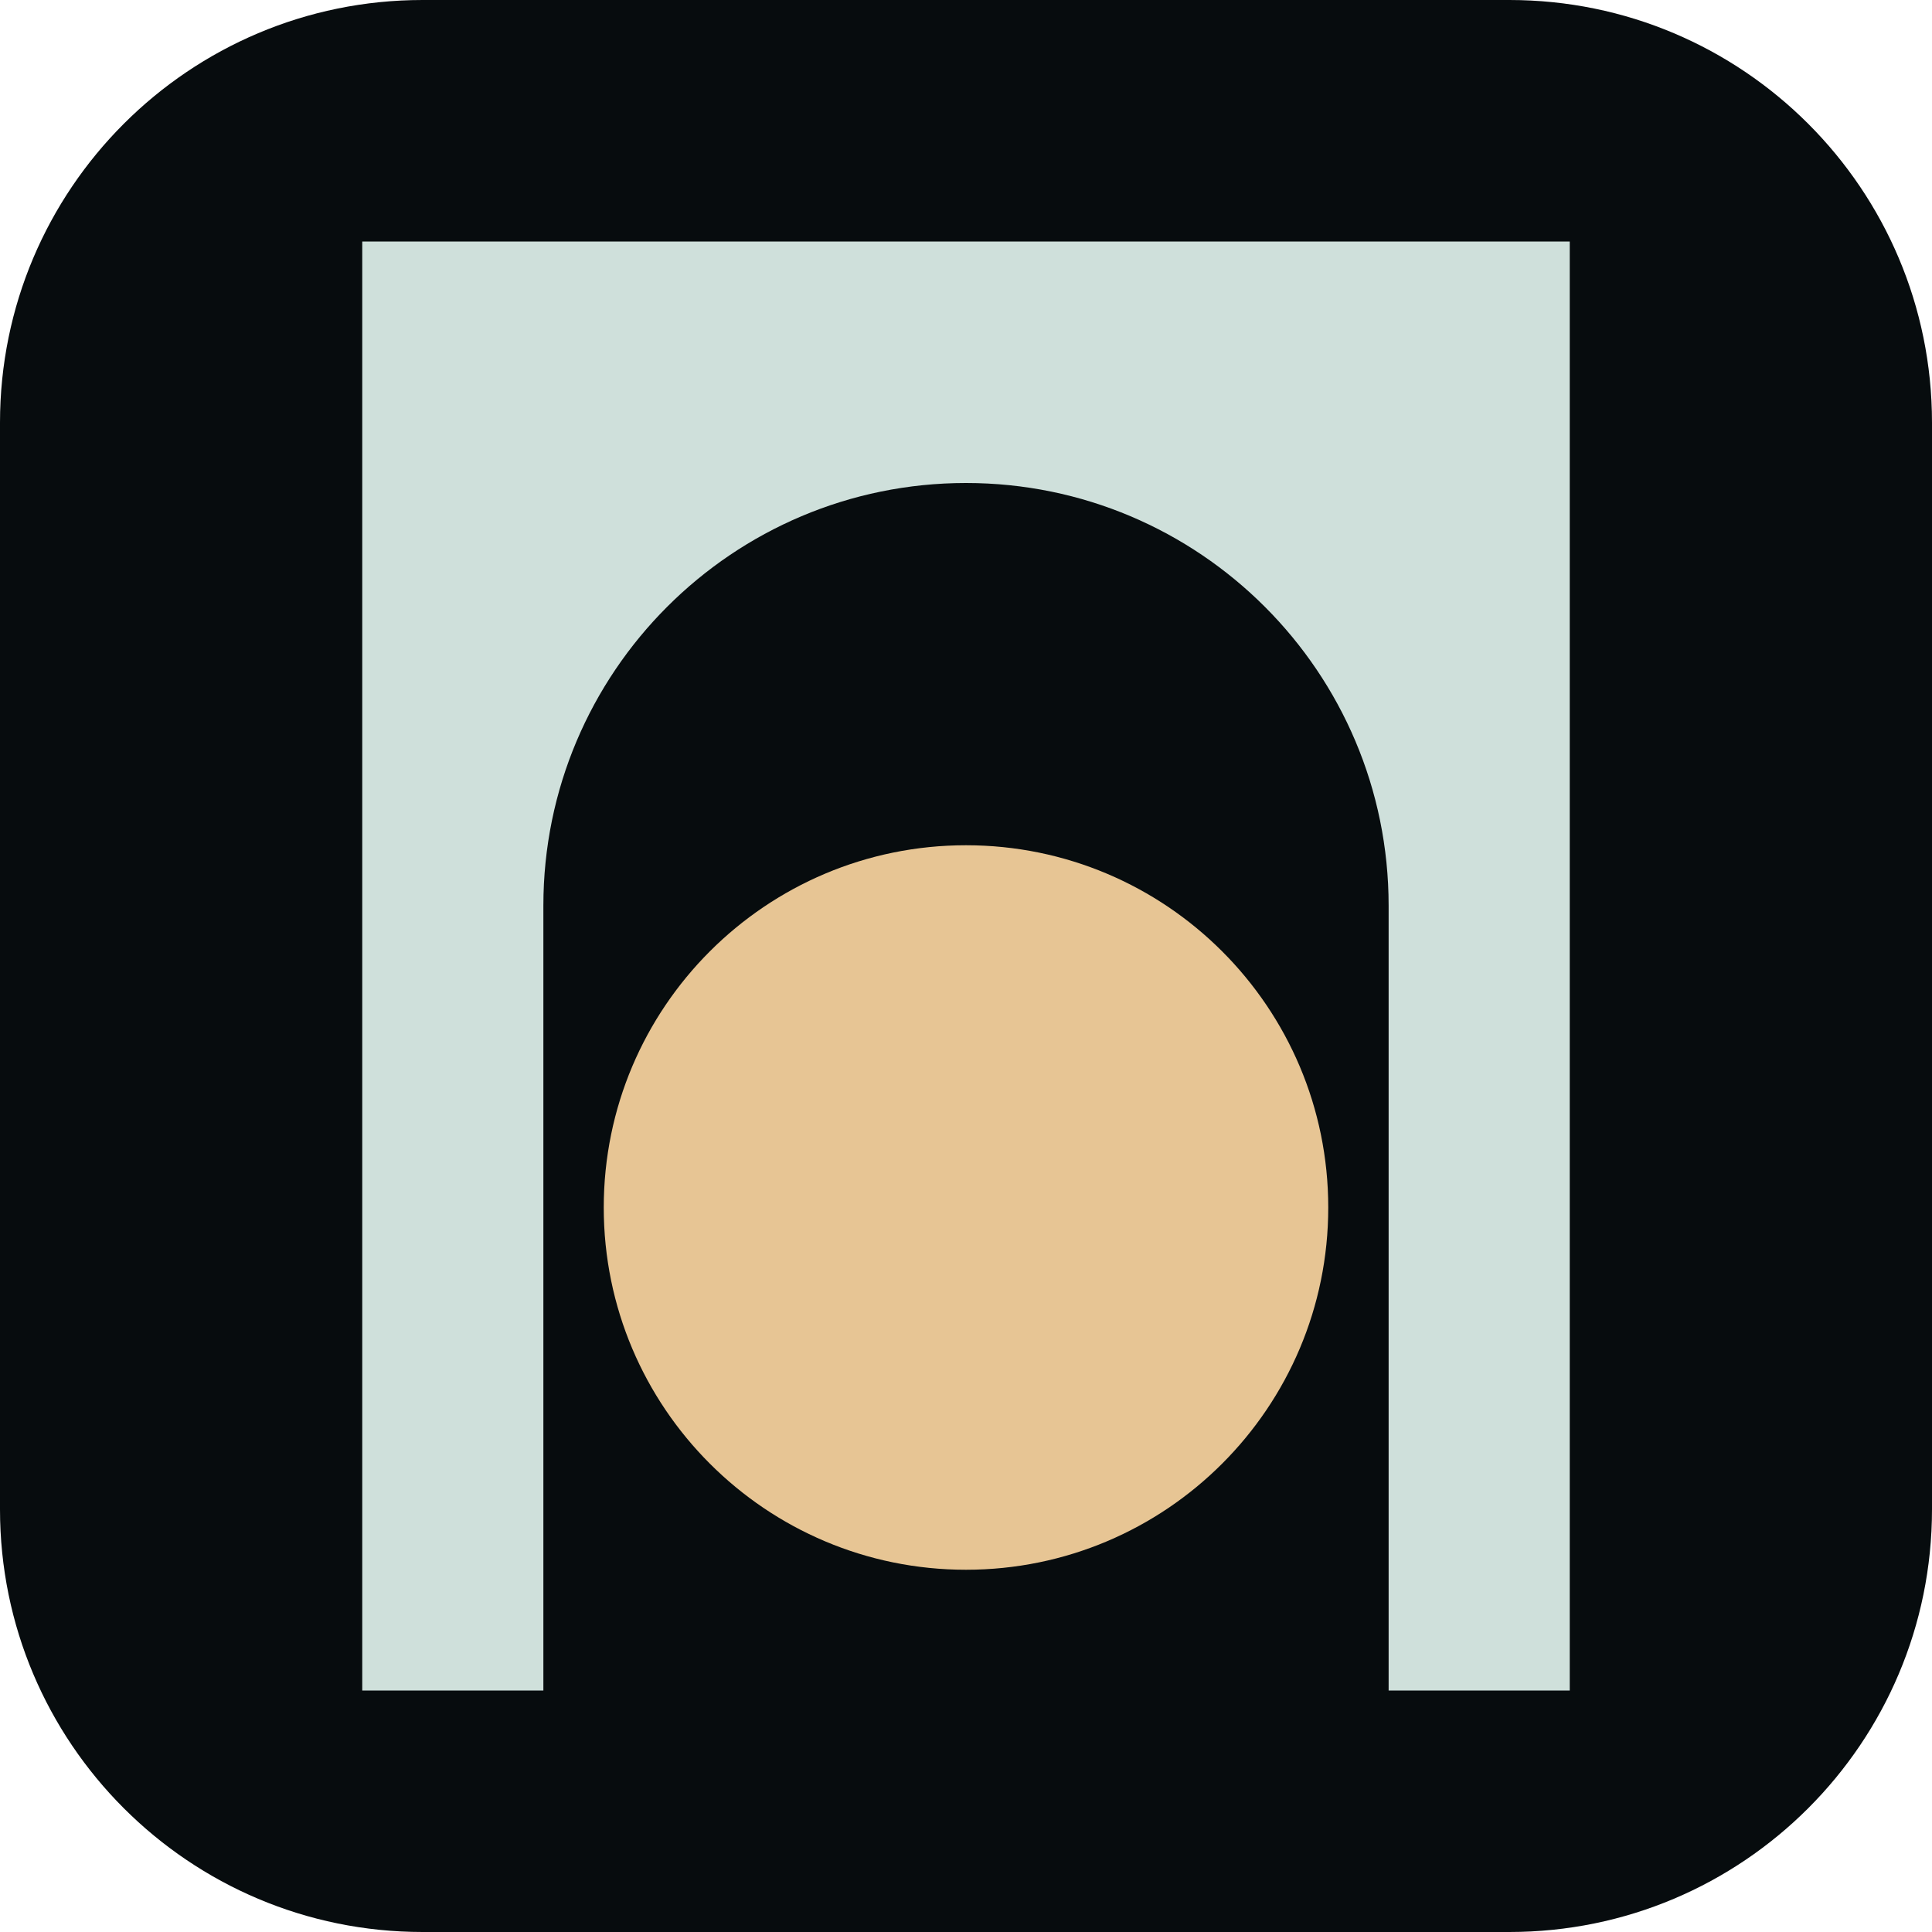
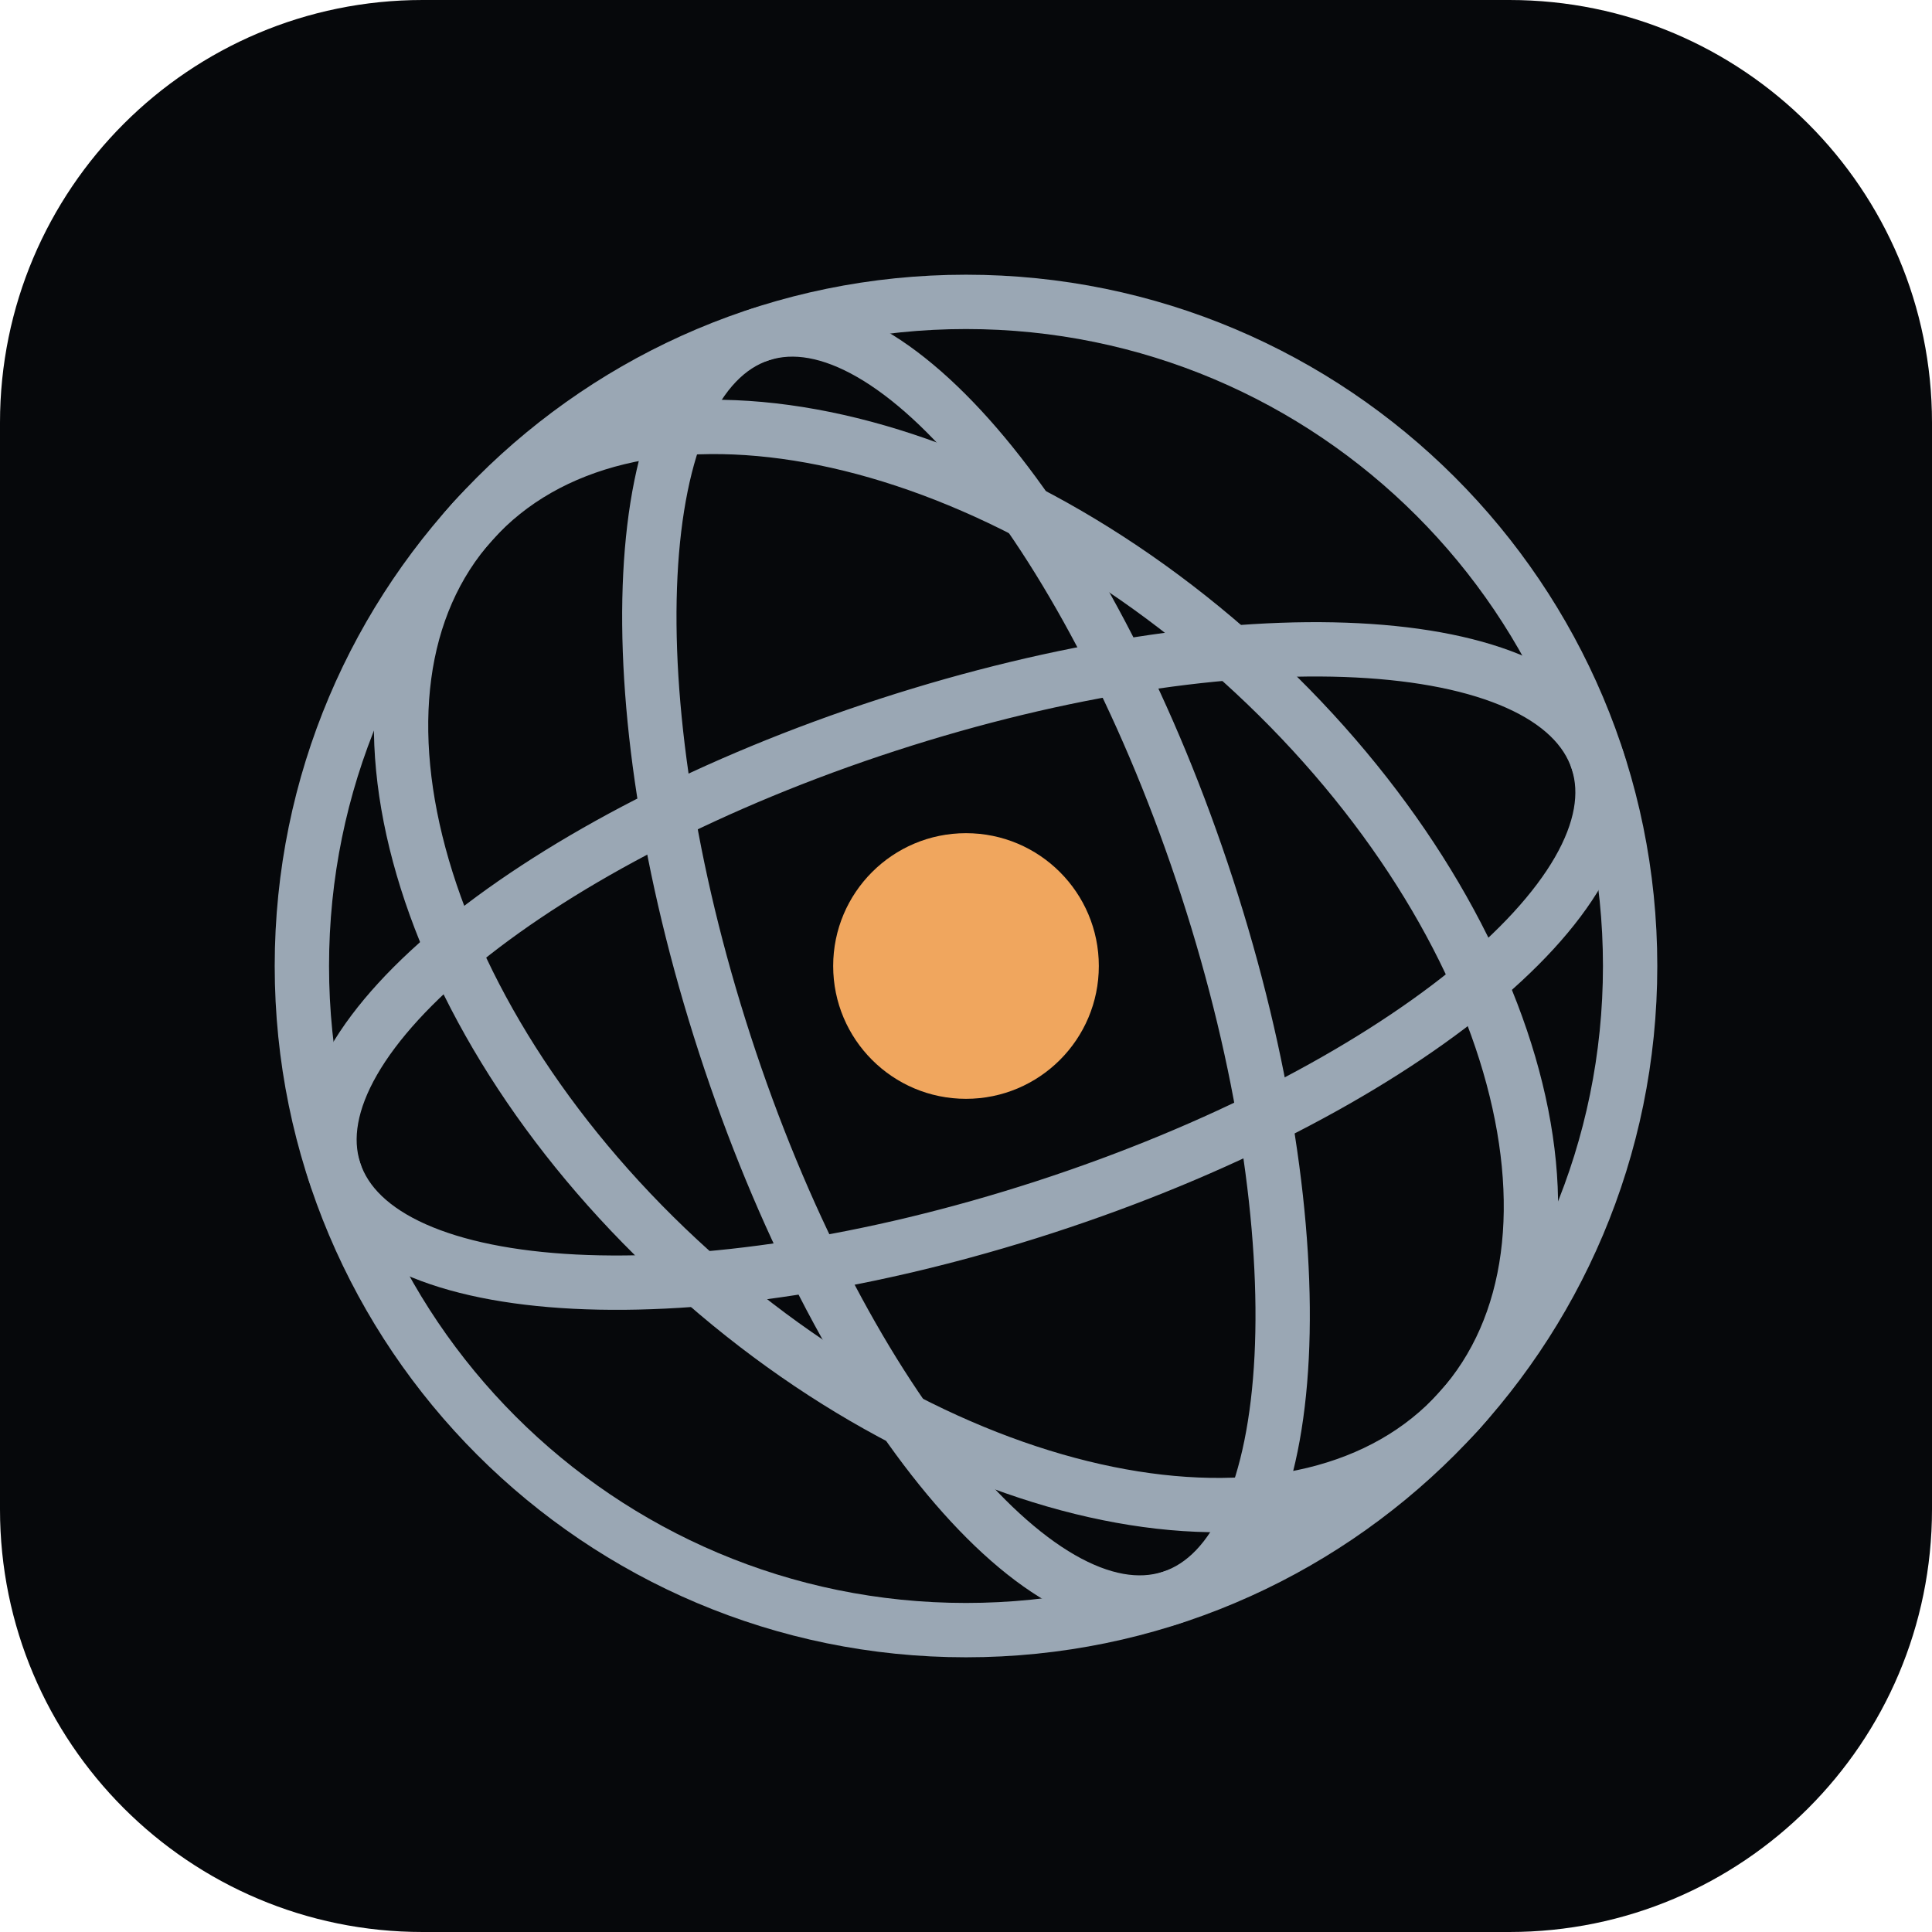
- <svg xmlns="http://www.w3.org/2000/svg" viewBox="0 0 64 64">
-   <rect width="64" height="64" rx="14" fill="#070c0e" />
-   <circle cx="32" cy="40" r="12" fill="#ffd9a3" opacity=".9" />
-   <path fill-rule="evenodd" fill="#cfe0db" d="M12 8H52V56H12Z M18 56V30A14 14 0 0 1 46 30V56Z" />
+ <svg xmlns="http://www.w3.org/2000/svg" viewBox="0 0 32 32">
+   <rect width="32" height="32" rx="7" fill="#06080B" />
+   <g fill="none" stroke="#9AA7B4" stroke-width=".9">
+     <circle cx="16" cy="16" r="11" />
+     <ellipse cx="16" cy="16" rx="11" ry="4.2" transform="rotate(-18 16 16)" />
+     <ellipse cx="16" cy="16" rx="4.2" ry="11" transform="rotate(-18 16 16)" />
+     <ellipse cx="16" cy="16" rx="11" ry="6.8" transform="rotate(42 16 16)" />
+   </g>
+   <circle cx="16" cy="16" r="2.2" fill="#F0A65E" />
</svg>
